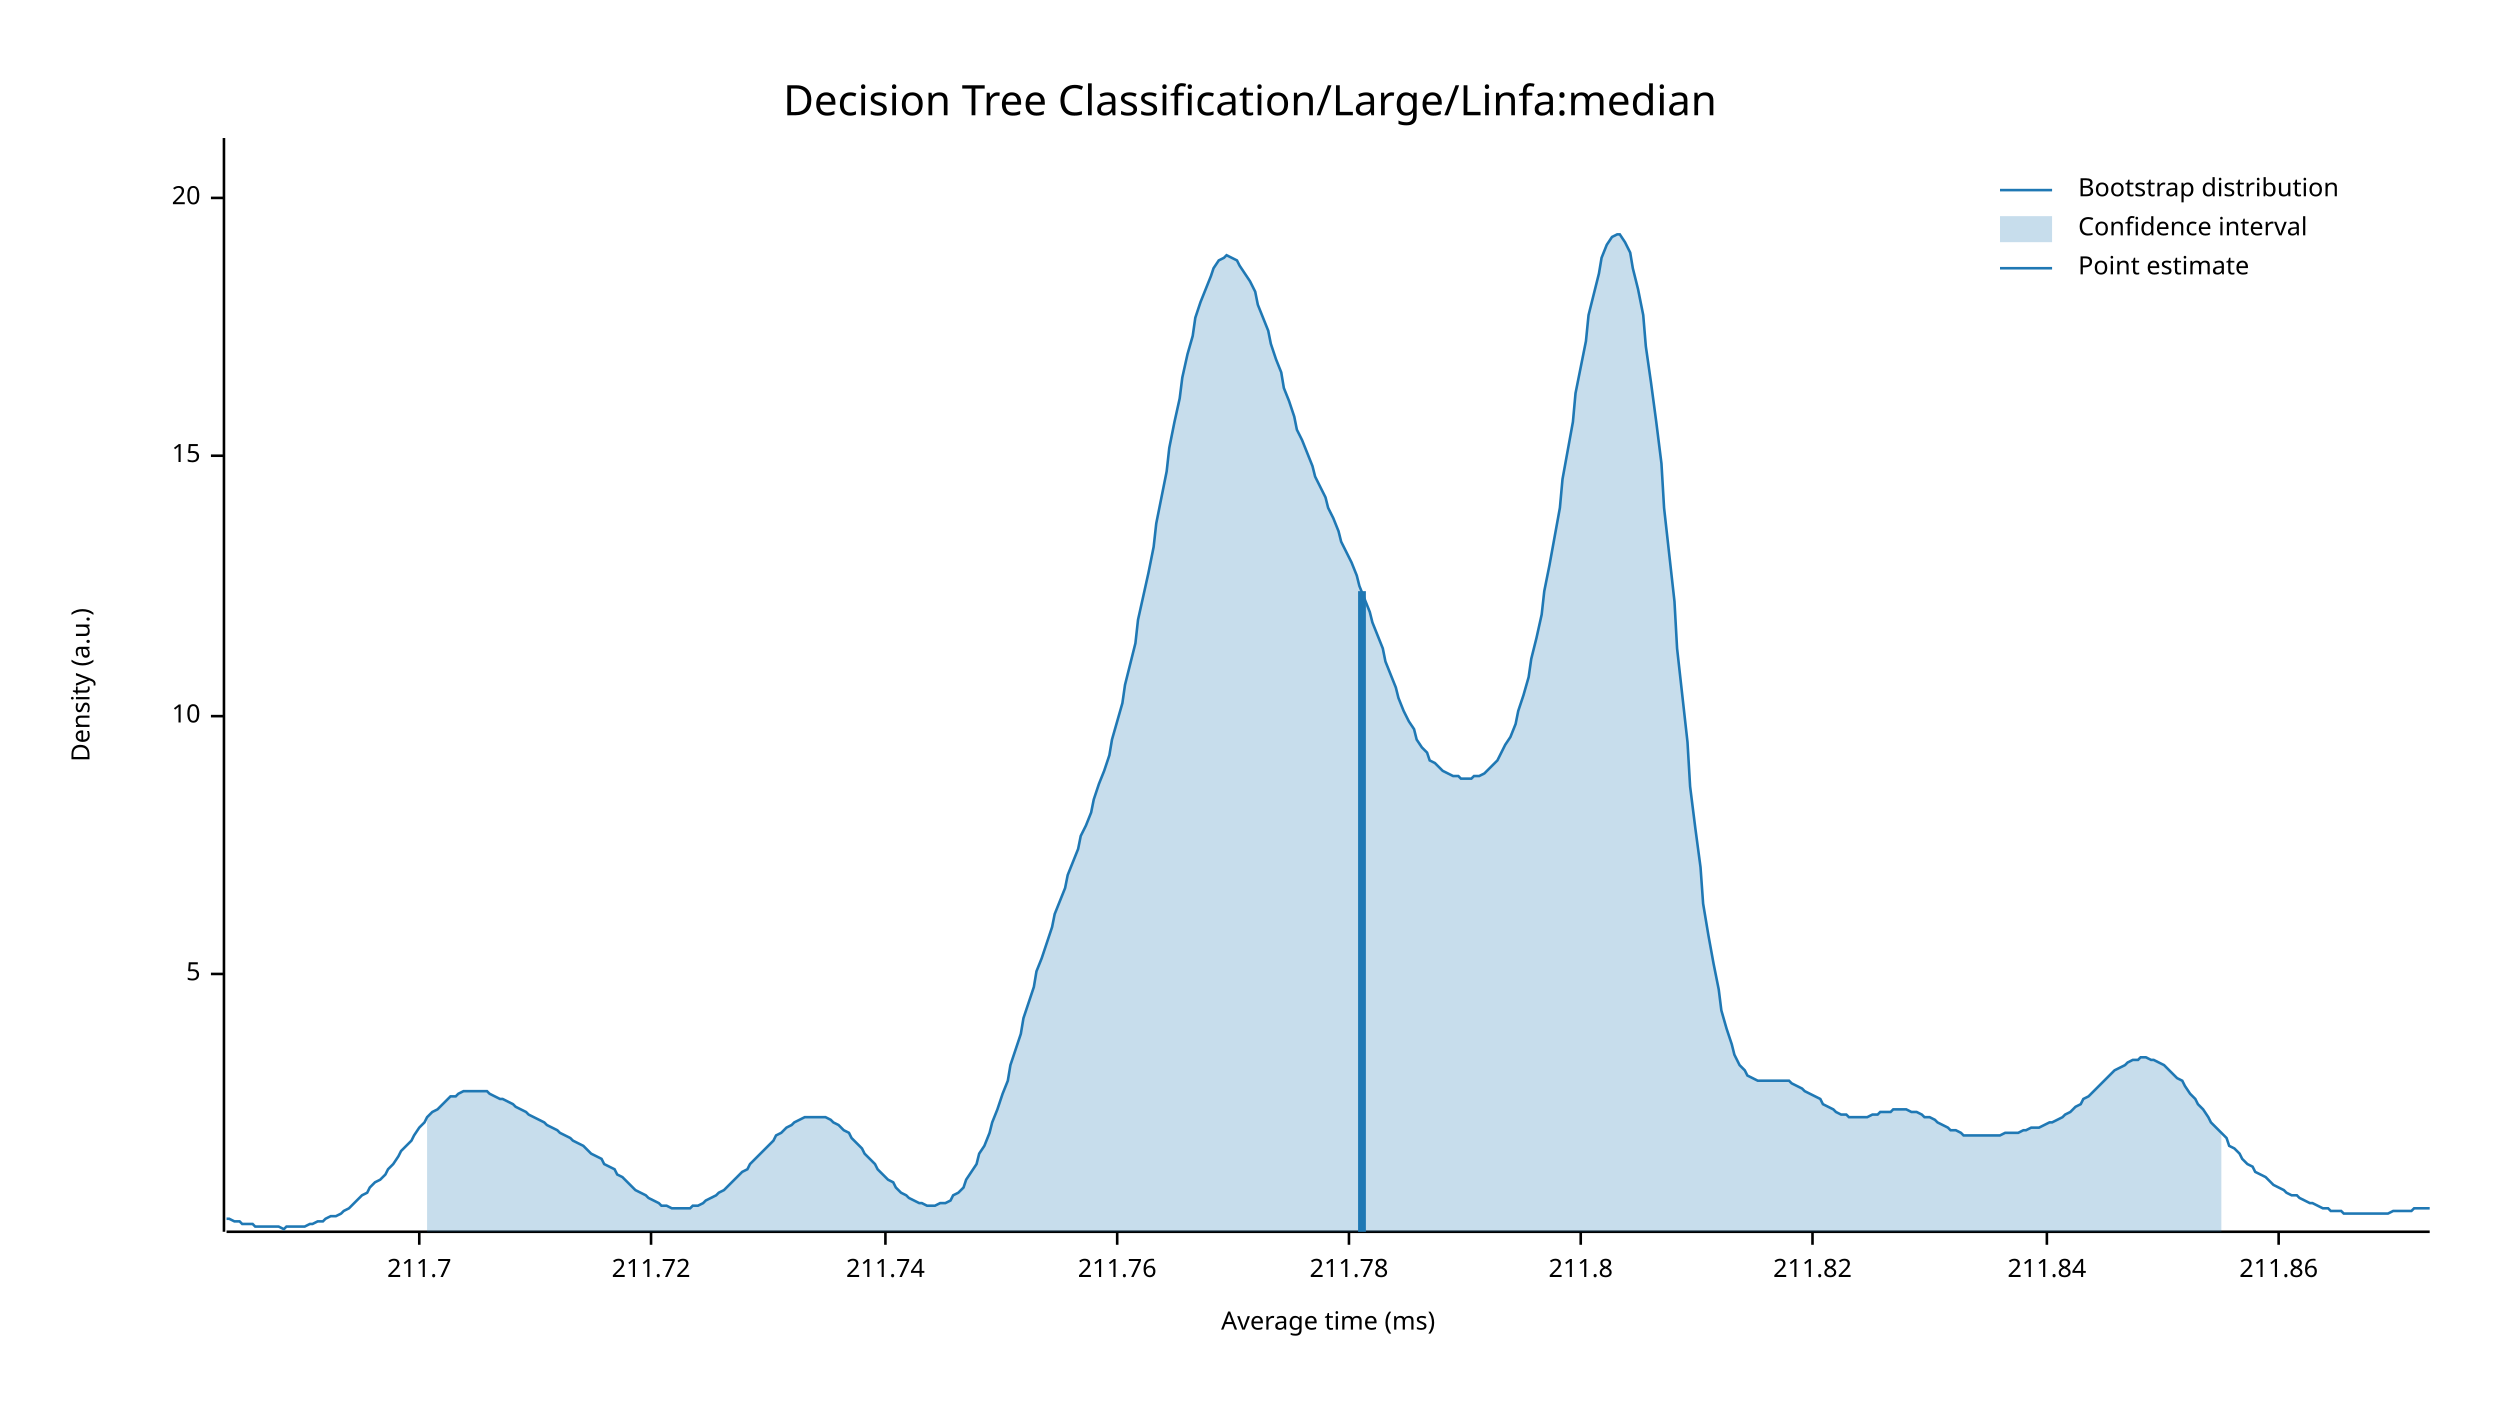
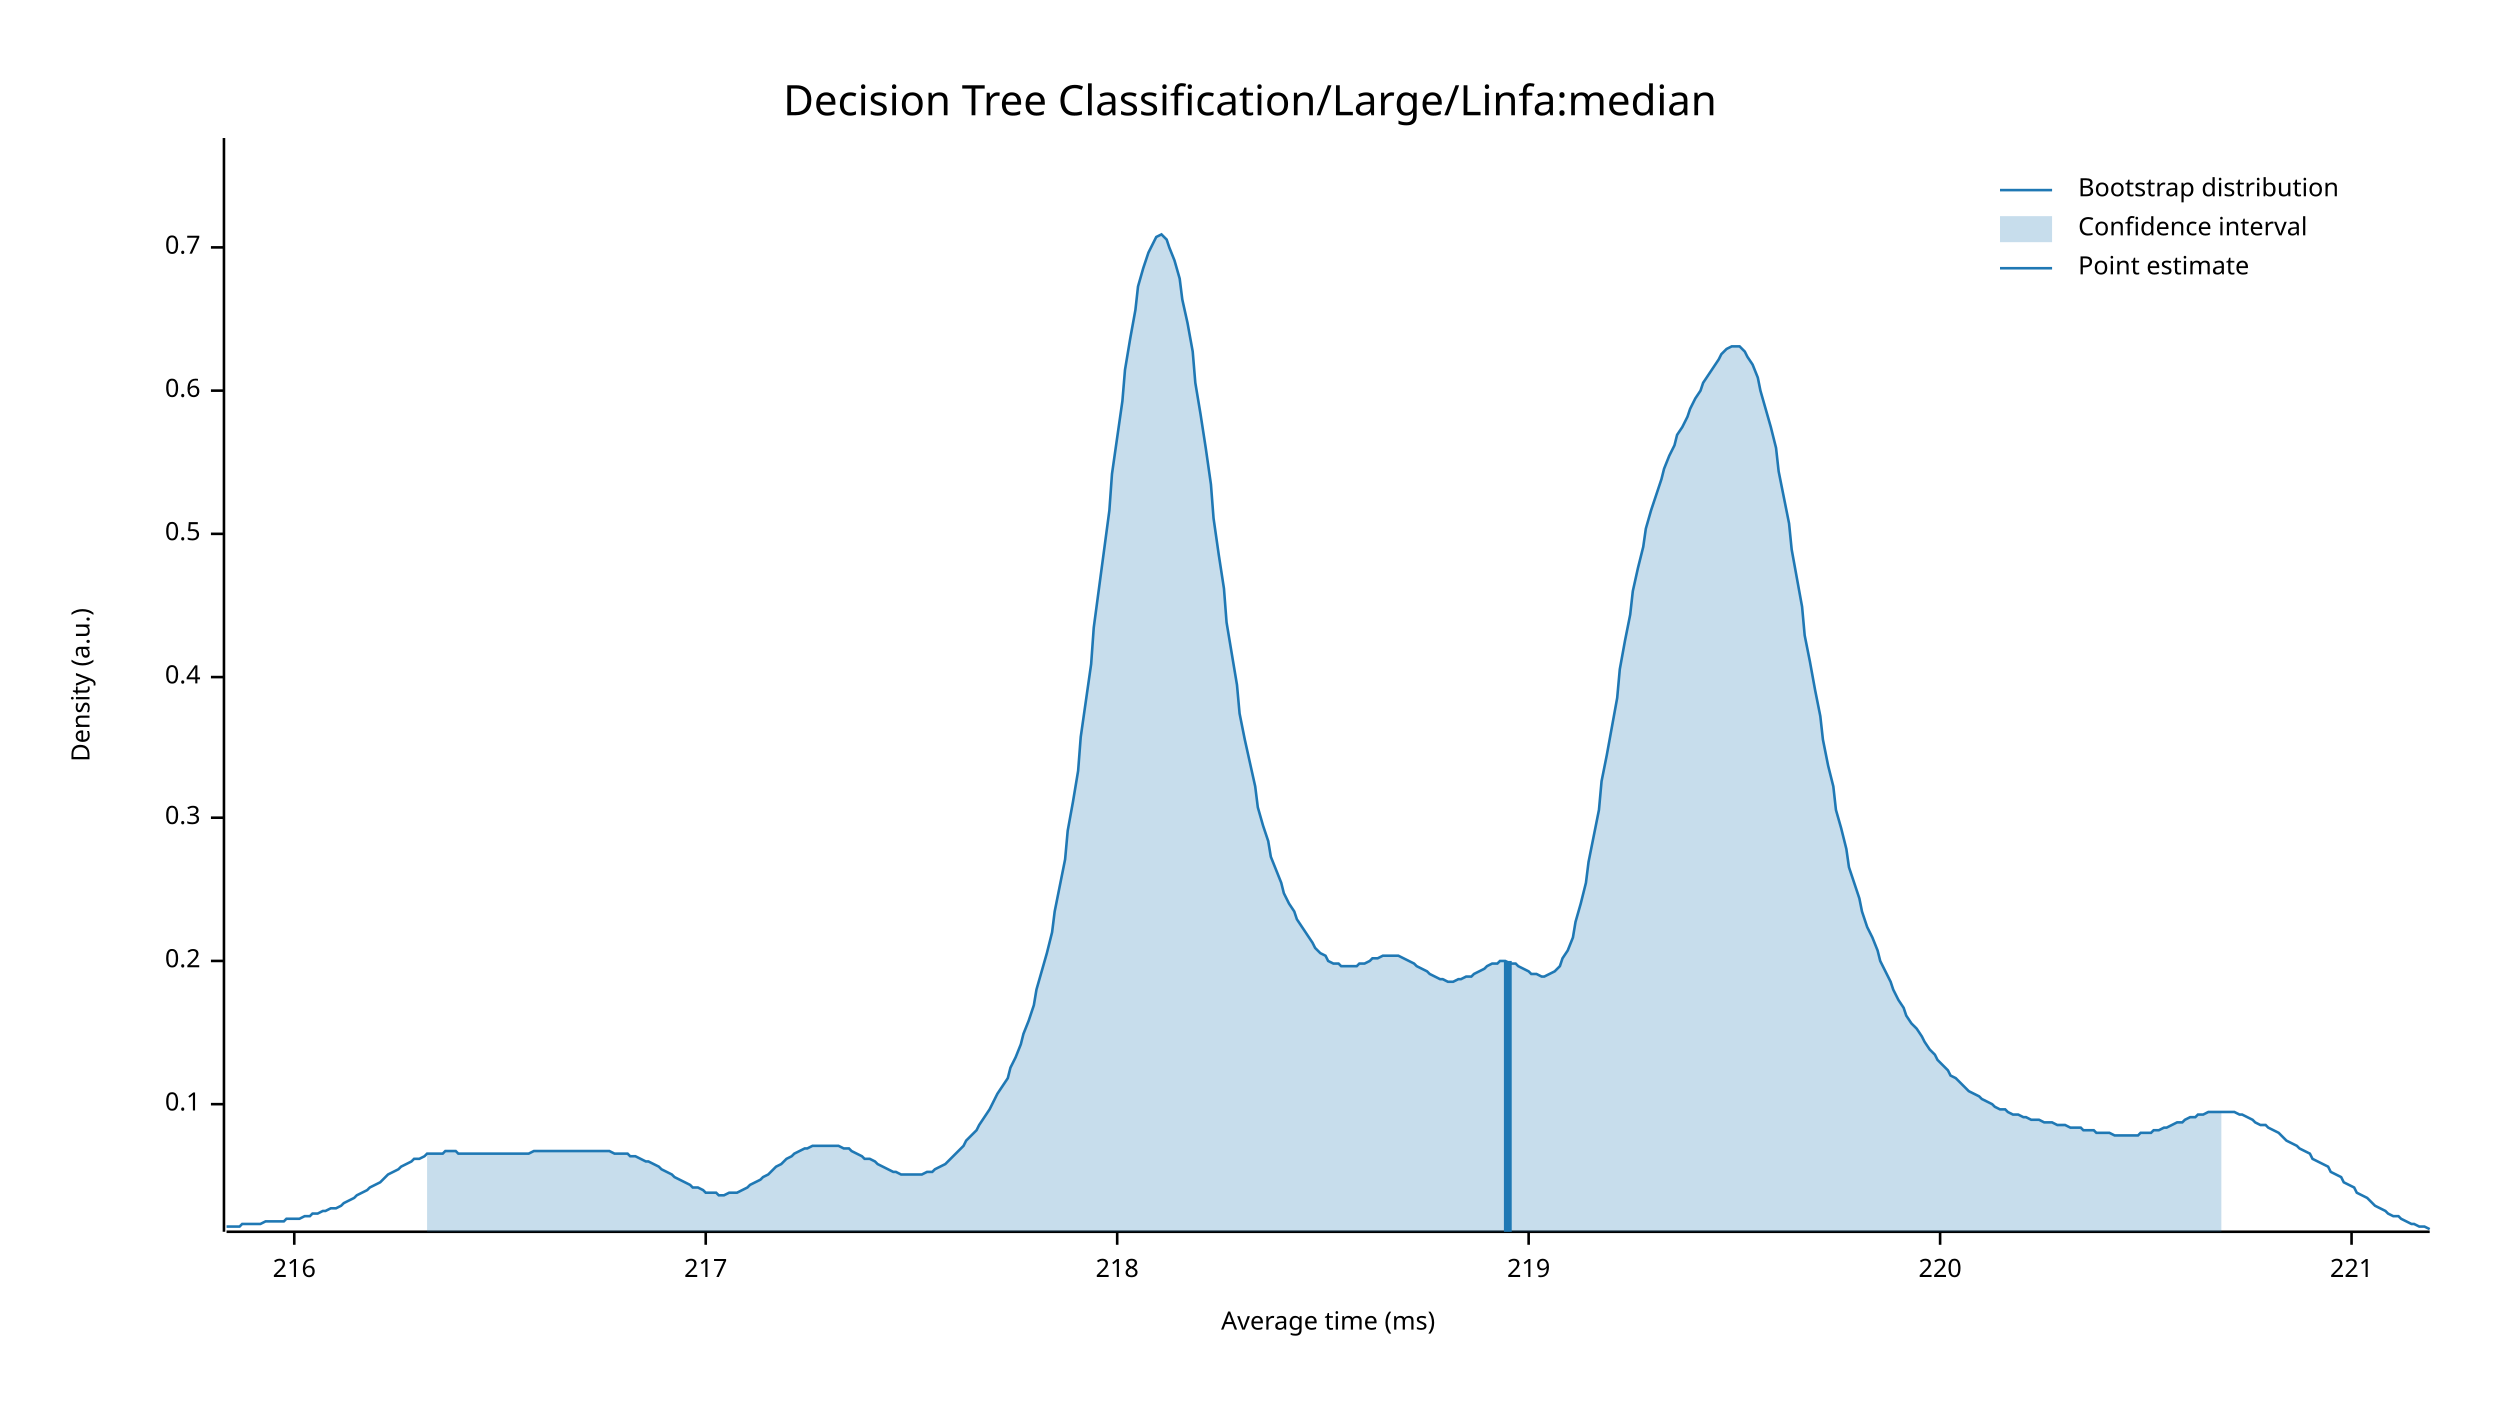
<svg xmlns="http://www.w3.org/2000/svg" width="960" height="540" viewBox="0 0 960 540">
  <text x="480" y="32" dy="0.76em" text-anchor="middle" font-family="sans-serif" font-size="16.129" opacity="1" fill="#000000">
Decision Tree Classification/Large/Linfa:median
</text>
  <text x="27" y="263" dy="0.76em" text-anchor="middle" font-family="sans-serif" font-size="9.677" opacity="1" fill="#000000" transform="rotate(270, 27, 263)">
Density (a.u.)
</text>
  <text x="510" y="513" dy="-0.5ex" text-anchor="middle" font-family="sans-serif" font-size="9.677" opacity="1" fill="#000000">
Average time (ms)
</text>
  <polyline fill="none" opacity="1" stroke="#000000" stroke-width="1" points="86,53 86,473 " />
-   <text x="77" y="374" dy="0.5ex" text-anchor="end" font-family="sans-serif" font-size="9.677" opacity="1" fill="#000000">
- 5
+   <text x="77" y="424" dy="0.5ex" text-anchor="end" font-family="sans-serif" font-size="9.677" opacity="1" fill="#000000">
+ 0.1
</text>
-   <polyline fill="none" opacity="1" stroke="#000000" stroke-width="1" points="81,374 86,374 " />
-   <text x="77" y="275" dy="0.5ex" text-anchor="end" font-family="sans-serif" font-size="9.677" opacity="1" fill="#000000">
- 10
+   <polyline fill="none" opacity="1" stroke="#000000" stroke-width="1" points="81,424 86,424 " />
+   <text x="77" y="369" dy="0.5ex" text-anchor="end" font-family="sans-serif" font-size="9.677" opacity="1" fill="#000000">
+ 0.2
</text>
-   <polyline fill="none" opacity="1" stroke="#000000" stroke-width="1" points="81,275 86,275 " />
-   <text x="77" y="175" dy="0.5ex" text-anchor="end" font-family="sans-serif" font-size="9.677" opacity="1" fill="#000000">
- 15
+   <polyline fill="none" opacity="1" stroke="#000000" stroke-width="1" points="81,369 86,369 " />
+   <text x="77" y="314" dy="0.5ex" text-anchor="end" font-family="sans-serif" font-size="9.677" opacity="1" fill="#000000">
+ 0.3
</text>
-   <polyline fill="none" opacity="1" stroke="#000000" stroke-width="1" points="81,175 86,175 " />
-   <text x="77" y="76" dy="0.5ex" text-anchor="end" font-family="sans-serif" font-size="9.677" opacity="1" fill="#000000">
- 20
+   <polyline fill="none" opacity="1" stroke="#000000" stroke-width="1" points="81,314 86,314 " />
+   <text x="77" y="260" dy="0.5ex" text-anchor="end" font-family="sans-serif" font-size="9.677" opacity="1" fill="#000000">
+ 0.4
</text>
-   <polyline fill="none" opacity="1" stroke="#000000" stroke-width="1" points="81,76 86,76 " />
+   <polyline fill="none" opacity="1" stroke="#000000" stroke-width="1" points="81,260 86,260 " />
+   <text x="77" y="205" dy="0.5ex" text-anchor="end" font-family="sans-serif" font-size="9.677" opacity="1" fill="#000000">
+ 0.5
+ </text>
+   <polyline fill="none" opacity="1" stroke="#000000" stroke-width="1" points="81,205 86,205 " />
+   <text x="77" y="150" dy="0.5ex" text-anchor="end" font-family="sans-serif" font-size="9.677" opacity="1" fill="#000000">
+ 0.6
+ </text>
+   <polyline fill="none" opacity="1" stroke="#000000" stroke-width="1" points="81,150 86,150 " />
+   <text x="77" y="95" dy="0.5ex" text-anchor="end" font-family="sans-serif" font-size="9.677" opacity="1" fill="#000000">
+ 0.7
+ </text>
+   <polyline fill="none" opacity="1" stroke="#000000" stroke-width="1" points="81,95 86,95 " />
  <polyline fill="none" opacity="1" stroke="#000000" stroke-width="1" points="87,473 933,473 " />
-   <text x="161" y="483" dy="0.76em" text-anchor="middle" font-family="sans-serif" font-size="9.677" opacity="1" fill="#000000">
- 211.7
+   <text x="113" y="483" dy="0.76em" text-anchor="middle" font-family="sans-serif" font-size="9.677" opacity="1" fill="#000000">
+ 216
</text>
-   <polyline fill="none" opacity="1" stroke="#000000" stroke-width="1" points="161,473 161,478 " />
-   <text x="250" y="483" dy="0.76em" text-anchor="middle" font-family="sans-serif" font-size="9.677" opacity="1" fill="#000000">
- 211.72
+   <polyline fill="none" opacity="1" stroke="#000000" stroke-width="1" points="113,473 113,478 " />
+   <text x="271" y="483" dy="0.76em" text-anchor="middle" font-family="sans-serif" font-size="9.677" opacity="1" fill="#000000">
+ 217
</text>
-   <polyline fill="none" opacity="1" stroke="#000000" stroke-width="1" points="250,473 250,478 " />
-   <text x="340" y="483" dy="0.76em" text-anchor="middle" font-family="sans-serif" font-size="9.677" opacity="1" fill="#000000">
- 211.74
- </text>
-   <polyline fill="none" opacity="1" stroke="#000000" stroke-width="1" points="340,473 340,478 " />
+   <polyline fill="none" opacity="1" stroke="#000000" stroke-width="1" points="271,473 271,478 " />
  <text x="429" y="483" dy="0.76em" text-anchor="middle" font-family="sans-serif" font-size="9.677" opacity="1" fill="#000000">
- 211.76
+ 218
</text>
  <polyline fill="none" opacity="1" stroke="#000000" stroke-width="1" points="429,473 429,478 " />
-   <text x="518" y="483" dy="0.76em" text-anchor="middle" font-family="sans-serif" font-size="9.677" opacity="1" fill="#000000">
- 211.78
+   <text x="587" y="483" dy="0.76em" text-anchor="middle" font-family="sans-serif" font-size="9.677" opacity="1" fill="#000000">
+ 219
</text>
-   <polyline fill="none" opacity="1" stroke="#000000" stroke-width="1" points="518,473 518,478 " />
-   <text x="607" y="483" dy="0.76em" text-anchor="middle" font-family="sans-serif" font-size="9.677" opacity="1" fill="#000000">
- 211.8
+   <polyline fill="none" opacity="1" stroke="#000000" stroke-width="1" points="587,473 587,478 " />
+   <text x="745" y="483" dy="0.76em" text-anchor="middle" font-family="sans-serif" font-size="9.677" opacity="1" fill="#000000">
+ 220
</text>
-   <polyline fill="none" opacity="1" stroke="#000000" stroke-width="1" points="607,473 607,478 " />
-   <text x="696" y="483" dy="0.76em" text-anchor="middle" font-family="sans-serif" font-size="9.677" opacity="1" fill="#000000">
- 211.82
+   <polyline fill="none" opacity="1" stroke="#000000" stroke-width="1" points="745,473 745,478 " />
+   <text x="903" y="483" dy="0.76em" text-anchor="middle" font-family="sans-serif" font-size="9.677" opacity="1" fill="#000000">
+ 221
</text>
-   <polyline fill="none" opacity="1" stroke="#000000" stroke-width="1" points="696,473 696,478 " />
-   <text x="786" y="483" dy="0.76em" text-anchor="middle" font-family="sans-serif" font-size="9.677" opacity="1" fill="#000000">
- 211.84
- </text>
-   <polyline fill="none" opacity="1" stroke="#000000" stroke-width="1" points="786,473 786,478 " />
-   <text x="875" y="483" dy="0.76em" text-anchor="middle" font-family="sans-serif" font-size="9.677" opacity="1" fill="#000000">
- 211.86
- </text>
-   <polyline fill="none" opacity="1" stroke="#000000" stroke-width="1" points="875,473 875,478 " />
-   <polyline fill="none" opacity="1" stroke="#1F78B4" stroke-width="1" points="87,468 88,468 90,469 92,469 93,470 95,470 97,470 98,471 100,471 102,471 103,471 105,471 107,471 109,472 110,471 112,471 114,471 115,471 117,471 119,470 120,470 122,469 124,469 125,468 127,467 129,467 131,466 132,465 134,464 136,462 137,461 139,459 141,458 142,456 144,454 146,453 148,451 149,449 151,447 153,444 154,442 156,440 158,438 159,436 161,433 163,431 164,429 166,427 168,426 170,424 171,423 173,421 175,421 176,420 178,419 180,419 181,419 183,419 185,419 187,419 188,420 190,421 192,422 193,422 195,423 197,424 198,425 200,426 202,427 203,428 205,429 207,430 209,431 210,432 212,433 214,434 215,435 217,436 219,437 220,438 222,439 224,440 226,442 227,443 229,444 231,445 232,447 234,448 236,449 237,451 239,452 241,454 242,455 244,457 246,458 248,459 249,460 251,461 253,462 254,463 256,463 258,464 259,464 261,464 263,464 265,464 266,463 268,463 270,462 271,461 273,460 275,459 276,458 278,457 280,455 281,454 283,452 285,450 287,449 288,447 290,445 292,443 293,442 295,440 297,438 298,436 300,435 302,433 304,432 305,431 307,430 309,429 310,429 312,429 314,429 315,429 317,429 319,430 320,431 322,432 324,434 326,435 327,437 329,439 331,441 332,443 334,445 336,447 337,449 339,451 341,453 343,454 344,456 346,458 348,459 349,460 351,461 353,462 354,462 356,463 358,463 359,463 361,462 363,462 365,461 366,459 368,458 370,456 371,453 373,450 375,447 376,443 378,440 380,435 381,431 383,426 385,420 387,415 388,409 390,403 392,397 393,391 395,385 397,379 398,373 400,368 402,362 404,356 405,351 407,346 409,341 410,336 412,331 414,326 415,321 417,317 419,312 420,307 422,301 424,296 426,290 427,284 429,277 431,270 432,263 434,255 436,247 437,238 439,229 441,220 443,210 444,201 446,191 448,181 449,172 451,162 453,153 454,145 456,136 458,129 459,122 461,116 463,111 465,106 466,103 468,100 470,99 471,98 473,99 475,100 476,102 478,105 480,108 482,112 483,117 485,122 487,127 488,132 490,138 492,143 493,149 495,154 497,160 498,165 500,169 502,174 504,179 505,183 507,187 509,191 510,195 512,199 514,204 515,208 517,212 519,216 521,221 522,225 524,230 526,235 527,239 529,244 531,249 532,254 534,259 536,264 537,268 539,273 541,277 543,280 544,284 546,287 548,289 549,292 551,293 553,295 554,296 556,297 558,298 560,298 561,299 563,299 565,299 566,298 568,298 570,297 571,296 573,294 575,292 576,290 578,286 580,283 582,278 583,273 585,267 587,260 588,253 590,245 592,236 593,227 595,217 597,206 599,195 600,184 602,173 604,162 605,151 607,141 609,131 610,121 612,113 614,105 615,99 617,94 619,91 621,90 622,90 624,93 626,97 627,103 629,111 631,121 632,133 634,147 636,162 638,178 639,195 641,213 643,231 644,249 646,267 648,285 649,302 651,318 653,333 654,347 656,359 658,370 660,380 661,388 663,395 665,401 666,405 668,409 670,411 671,413 673,414 675,415 676,415 678,415 680,415 682,415 683,415 685,415 687,415 688,416 690,417 692,418 693,419 695,420 697,421 699,422 700,424 702,425 704,426 705,427 707,428 709,428 710,429 712,429 714,429 715,429 717,429 719,428 721,428 722,427 724,427 726,427 727,426 729,426 731,426 732,426 734,427 736,427 738,428 739,429 741,429 743,430 744,431 746,432 748,433 749,434 751,434 753,435 754,436 756,436 758,436 760,436 761,436 763,436 765,436 766,436 768,436 770,435 771,435 773,435 775,435 777,434 778,434 780,433 782,433 783,433 785,432 787,431 788,431 790,430 792,429 793,428 795,427 797,425 799,424 800,422 802,421 804,419 805,418 807,416 809,414 810,413 812,411 814,410 816,409 817,408 819,407 821,407 822,406 824,406 826,407 827,407 829,408 831,409 832,410 834,412 836,414 838,415 839,417 841,420 843,422 844,424 846,426 848,429 849,431 851,433 853,435 855,437 856,440 858,441 860,443 861,445 863,447 865,448 866,450 868,451 870,452 871,453 873,455 875,456 877,457 878,458 880,459 882,459 883,460 885,461 887,462 888,462 890,463 892,464 894,464 895,465 897,465 899,465 900,466 902,466 904,466 905,466 907,466 909,466 910,466 912,466 914,466 916,466 917,466 919,465 921,465 922,465 924,465 926,465 927,464 929,464 931,464 933,464 " />
-   <polygon opacity="0.25" fill="#1F78B4" points="164,429 166,427 168,426 170,424 171,423 173,421 175,421 176,420 178,419 180,419 181,419 183,419 185,419 187,419 188,420 190,421 192,422 193,422 195,423 197,424 198,425 200,426 202,427 203,428 205,429 207,430 209,431 210,432 212,433 214,434 215,435 217,436 219,437 220,438 222,439 224,440 226,442 227,443 229,444 231,445 232,447 234,448 236,449 237,451 239,452 241,454 242,455 244,457 246,458 248,459 249,460 251,461 253,462 254,463 256,463 258,464 259,464 261,464 263,464 265,464 266,463 268,463 270,462 271,461 273,460 275,459 276,458 278,457 280,455 281,454 283,452 285,450 287,449 288,447 290,445 292,443 293,442 295,440 297,438 298,436 300,435 302,433 304,432 305,431 307,430 309,429 310,429 312,429 314,429 315,429 317,429 319,430 320,431 322,432 324,434 326,435 327,437 329,439 331,441 332,443 334,445 336,447 337,449 339,451 341,453 343,454 344,456 346,458 348,459 349,460 351,461 353,462 354,462 356,463 358,463 359,463 361,462 363,462 365,461 366,459 368,458 370,456 371,453 373,450 375,447 376,443 378,440 380,435 381,431 383,426 385,420 387,415 388,409 390,403 392,397 393,391 395,385 397,379 398,373 400,368 402,362 404,356 405,351 407,346 409,341 410,336 412,331 414,326 415,321 417,317 419,312 420,307 422,301 424,296 426,290 427,284 429,277 431,270 432,263 434,255 436,247 437,238 439,229 441,220 443,210 444,201 446,191 448,181 449,172 451,162 453,153 454,145 456,136 458,129 459,122 461,116 463,111 465,106 466,103 468,100 470,99 471,98 473,99 475,100 476,102 478,105 480,108 482,112 483,117 485,122 487,127 488,132 490,138 492,143 493,149 495,154 497,160 498,165 500,169 502,174 504,179 505,183 507,187 509,191 510,195 512,199 514,204 515,208 517,212 519,216 521,221 522,225 524,230 526,235 527,239 529,244 531,249 532,254 534,259 536,264 537,268 539,273 541,277 543,280 544,284 546,287 548,289 549,292 551,293 553,295 554,296 556,297 558,298 560,298 561,299 563,299 565,299 566,298 568,298 570,297 571,296 573,294 575,292 576,290 578,286 580,283 582,278 583,273 585,267 587,260 588,253 590,245 592,236 593,227 595,217 597,206 599,195 600,184 602,173 604,162 605,151 607,141 609,131 610,121 612,113 614,105 615,99 617,94 619,91 621,90 622,90 624,93 626,97 627,103 629,111 631,121 632,133 634,147 636,162 638,178 639,195 641,213 643,231 644,249 646,267 648,285 649,302 651,318 653,333 654,347 656,359 658,370 660,380 661,388 663,395 665,401 666,405 668,409 670,411 671,413 673,414 675,415 676,415 678,415 680,415 682,415 683,415 685,415 687,415 688,416 690,417 692,418 693,419 695,420 697,421 699,422 700,424 702,425 704,426 705,427 707,428 709,428 710,429 712,429 714,429 715,429 717,429 719,428 721,428 722,427 724,427 726,427 727,426 729,426 731,426 732,426 734,427 736,427 738,428 739,429 741,429 743,430 744,431 746,432 748,433 749,434 751,434 753,435 754,436 756,436 758,436 760,436 761,436 763,436 765,436 766,436 768,436 770,435 771,435 773,435 775,435 777,434 778,434 780,433 782,433 783,433 785,432 787,431 788,431 790,430 792,429 793,428 795,427 797,425 799,424 800,422 802,421 804,419 805,418 807,416 809,414 810,413 812,411 814,410 816,409 817,408 819,407 821,407 822,406 824,406 826,407 827,407 829,408 831,409 832,410 834,412 836,414 838,415 839,417 841,420 843,422 844,424 846,426 848,429 849,431 851,433 853,435 853,473 164,473 " />
-   <polyline fill="none" opacity="1" stroke="#1F78B4" stroke-width="3" points="523,473 523,227 " />
+   <polyline fill="none" opacity="1" stroke="#000000" stroke-width="1" points="903,473 903,478 " />
+   <polyline fill="none" opacity="1" stroke="#1F78B4" stroke-width="1" points="87,471 88,471 90,471 92,471 93,470 95,470 97,470 98,470 100,470 102,469 103,469 105,469 107,469 109,469 110,468 112,468 114,468 115,468 117,467 119,467 120,466 122,466 124,465 125,465 127,464 129,464 131,463 132,462 134,461 136,460 137,459 139,458 141,457 142,456 144,455 146,454 148,452 149,451 151,450 153,449 154,448 156,447 158,446 159,445 161,445 163,444 164,443 166,443 168,443 170,443 171,442 173,442 175,442 176,443 178,443 180,443 181,443 183,443 185,443 187,443 188,443 190,443 192,443 193,443 195,443 197,443 198,443 200,443 202,443 203,443 205,442 207,442 209,442 210,442 212,442 214,442 215,442 217,442 219,442 220,442 222,442 224,442 226,442 227,442 229,442 231,442 232,442 234,442 236,443 237,443 239,443 241,443 242,444 244,444 246,445 248,446 249,446 251,447 253,448 254,449 256,450 258,451 259,452 261,453 263,454 265,455 266,456 268,456 270,457 271,458 273,458 275,458 276,459 278,459 280,458 281,458 283,458 285,457 287,456 288,455 290,454 292,453 293,452 295,451 297,449 298,448 300,447 302,445 304,444 305,443 307,442 309,441 310,441 312,440 314,440 315,440 317,440 319,440 320,440 322,440 324,441 326,441 327,442 329,443 331,444 332,445 334,445 336,446 337,447 339,448 341,449 343,450 344,450 346,451 348,451 349,451 351,451 353,451 354,451 356,450 358,450 359,449 361,448 363,447 365,445 366,444 368,442 370,440 371,438 373,436 375,434 376,432 378,429 380,426 381,424 383,420 385,417 387,414 388,410 390,406 392,401 393,397 395,392 397,386 398,380 400,373 402,366 404,358 405,350 407,340 409,330 410,319 412,308 414,296 415,283 417,269 419,255 420,241 422,226 424,211 426,196 427,182 429,168 431,154 432,142 434,130 436,119 437,110 439,103 441,97 443,93 444,91 446,90 448,92 449,95 451,100 453,107 454,115 456,124 458,135 459,147 461,159 463,172 465,186 466,199 468,213 470,226 471,239 473,251 475,263 476,274 478,284 480,293 482,302 483,310 485,317 487,323 488,329 490,334 492,339 493,343 495,347 497,350 498,353 500,356 502,359 504,362 505,364 507,366 509,367 510,369 512,370 514,370 515,371 517,371 519,371 521,371 522,370 524,370 526,369 527,368 529,368 531,367 532,367 534,367 536,367 537,367 539,368 541,369 543,370 544,371 546,372 548,373 549,374 551,375 553,376 554,376 556,377 558,377 560,376 561,376 563,375 565,375 566,374 568,373 570,372 571,371 573,370 575,370 576,369 578,369 580,370 582,370 583,371 585,372 587,373 588,374 590,374 592,375 593,375 595,374 597,373 599,371 600,368 602,365 604,360 605,354 607,347 609,339 610,331 612,321 614,311 615,300 617,290 619,279 621,268 622,257 624,246 626,236 627,227 629,218 631,210 632,203 634,196 636,190 638,184 639,180 641,175 643,171 644,167 646,164 648,160 649,157 651,153 653,150 654,147 656,144 658,141 660,138 661,136 663,134 665,133 666,133 668,133 670,135 671,137 673,140 675,145 676,150 678,157 680,164 682,172 683,181 685,191 687,201 688,211 690,222 692,233 693,244 695,254 697,265 699,275 700,284 702,294 704,302 705,311 707,318 709,326 710,333 712,339 714,345 715,350 717,356 719,360 721,365 722,369 724,373 726,377 727,380 729,384 731,387 732,390 734,393 736,395 738,398 739,400 741,403 743,405 744,407 746,409 748,411 749,413 751,414 753,416 754,417 756,419 758,420 760,421 761,422 763,423 765,424 766,425 768,426 770,426 771,427 773,428 775,428 777,429 778,429 780,430 782,430 783,430 785,431 787,431 788,431 790,432 792,432 793,432 795,433 797,433 799,433 800,434 802,434 804,434 805,435 807,435 809,435 810,435 812,436 814,436 816,436 817,436 819,436 821,436 822,435 824,435 826,435 827,434 829,434 831,433 832,433 834,432 836,431 838,431 839,430 841,429 843,429 844,428 846,428 848,427 849,427 851,427 853,427 855,427 856,427 858,427 860,428 861,428 863,429 865,430 866,431 868,432 870,432 871,433 873,434 875,435 877,437 878,438 880,439 882,440 883,441 885,442 887,443 888,445 890,446 892,447 894,448 895,450 897,451 899,452 900,454 902,455 904,456 905,458 907,459 909,460 910,461 912,463 914,464 916,465 917,466 919,467 921,467 922,468 924,469 926,470 927,470 929,471 931,471 933,472 " />
+   <polygon opacity="0.25" fill="#1F78B4" points="164,443 166,443 168,443 170,443 171,442 173,442 175,442 176,443 178,443 180,443 181,443 183,443 185,443 187,443 188,443 190,443 192,443 193,443 195,443 197,443 198,443 200,443 202,443 203,443 205,442 207,442 209,442 210,442 212,442 214,442 215,442 217,442 219,442 220,442 222,442 224,442 226,442 227,442 229,442 231,442 232,442 234,442 236,443 237,443 239,443 241,443 242,444 244,444 246,445 248,446 249,446 251,447 253,448 254,449 256,450 258,451 259,452 261,453 263,454 265,455 266,456 268,456 270,457 271,458 273,458 275,458 276,459 278,459 280,458 281,458 283,458 285,457 287,456 288,455 290,454 292,453 293,452 295,451 297,449 298,448 300,447 302,445 304,444 305,443 307,442 309,441 310,441 312,440 314,440 315,440 317,440 319,440 320,440 322,440 324,441 326,441 327,442 329,443 331,444 332,445 334,445 336,446 337,447 339,448 341,449 343,450 344,450 346,451 348,451 349,451 351,451 353,451 354,451 356,450 358,450 359,449 361,448 363,447 365,445 366,444 368,442 370,440 371,438 373,436 375,434 376,432 378,429 380,426 381,424 383,420 385,417 387,414 388,410 390,406 392,401 393,397 395,392 397,386 398,380 400,373 402,366 404,358 405,350 407,340 409,330 410,319 412,308 414,296 415,283 417,269 419,255 420,241 422,226 424,211 426,196 427,182 429,168 431,154 432,142 434,130 436,119 437,110 439,103 441,97 443,93 444,91 446,90 448,92 449,95 451,100 453,107 454,115 456,124 458,135 459,147 461,159 463,172 465,186 466,199 468,213 470,226 471,239 473,251 475,263 476,274 478,284 480,293 482,302 483,310 485,317 487,323 488,329 490,334 492,339 493,343 495,347 497,350 498,353 500,356 502,359 504,362 505,364 507,366 509,367 510,369 512,370 514,370 515,371 517,371 519,371 521,371 522,370 524,370 526,369 527,368 529,368 531,367 532,367 534,367 536,367 537,367 539,368 541,369 543,370 544,371 546,372 548,373 549,374 551,375 553,376 554,376 556,377 558,377 560,376 561,376 563,375 565,375 566,374 568,373 570,372 571,371 573,370 575,370 576,369 578,369 580,370 582,370 583,371 585,372 587,373 588,374 590,374 592,375 593,375 595,374 597,373 599,371 600,368 602,365 604,360 605,354 607,347 609,339 610,331 612,321 614,311 615,300 617,290 619,279 621,268 622,257 624,246 626,236 627,227 629,218 631,210 632,203 634,196 636,190 638,184 639,180 641,175 643,171 644,167 646,164 648,160 649,157 651,153 653,150 654,147 656,144 658,141 660,138 661,136 663,134 665,133 666,133 668,133 670,135 671,137 673,140 675,145 676,150 678,157 680,164 682,172 683,181 685,191 687,201 688,211 690,222 692,233 693,244 695,254 697,265 699,275 700,284 702,294 704,302 705,311 707,318 709,326 710,333 712,339 714,345 715,350 717,356 719,360 721,365 722,369 724,373 726,377 727,380 729,384 731,387 732,390 734,393 736,395 738,398 739,400 741,403 743,405 744,407 746,409 748,411 749,413 751,414 753,416 754,417 756,419 758,420 760,421 761,422 763,423 765,424 766,425 768,426 770,426 771,427 773,428 775,428 777,429 778,429 780,430 782,430 783,430 785,431 787,431 788,431 790,432 792,432 793,432 795,433 797,433 799,433 800,434 802,434 804,434 805,435 807,435 809,435 810,435 812,436 814,436 816,436 817,436 819,436 821,436 822,435 824,435 826,435 827,434 829,434 831,433 832,433 834,432 836,431 838,431 839,430 841,429 843,429 844,428 846,428 848,427 849,427 851,427 853,427 853,473 164,473 " />
+   <polyline fill="none" opacity="1" stroke="#1F78B4" stroke-width="3" points="579,473 579,369 " />
  <text x="798" y="68" dy="0.76em" text-anchor="start" font-family="sans-serif" font-size="9.677" opacity="1" fill="#000000">
Bootstrap distribution
</text>
  <text x="798" y="83" dy="0.76em" text-anchor="start" font-family="sans-serif" font-size="9.677" opacity="1" fill="#000000">
Confidence interval
</text>
  <text x="798" y="98" dy="0.76em" text-anchor="start" font-family="sans-serif" font-size="9.677" opacity="1" fill="#000000">
Point estimate
</text>
  <polyline fill="none" opacity="1" stroke="#1F78B4" stroke-width="1" points="768,73 788,73 " />
  <rect x="768" y="83" width="20" height="10" opacity="0.25" fill="#1F78B4" stroke="none" />
  <polyline fill="none" opacity="1" stroke="#1F78B4" stroke-width="1" points="768,103 788,103 " />
</svg>
